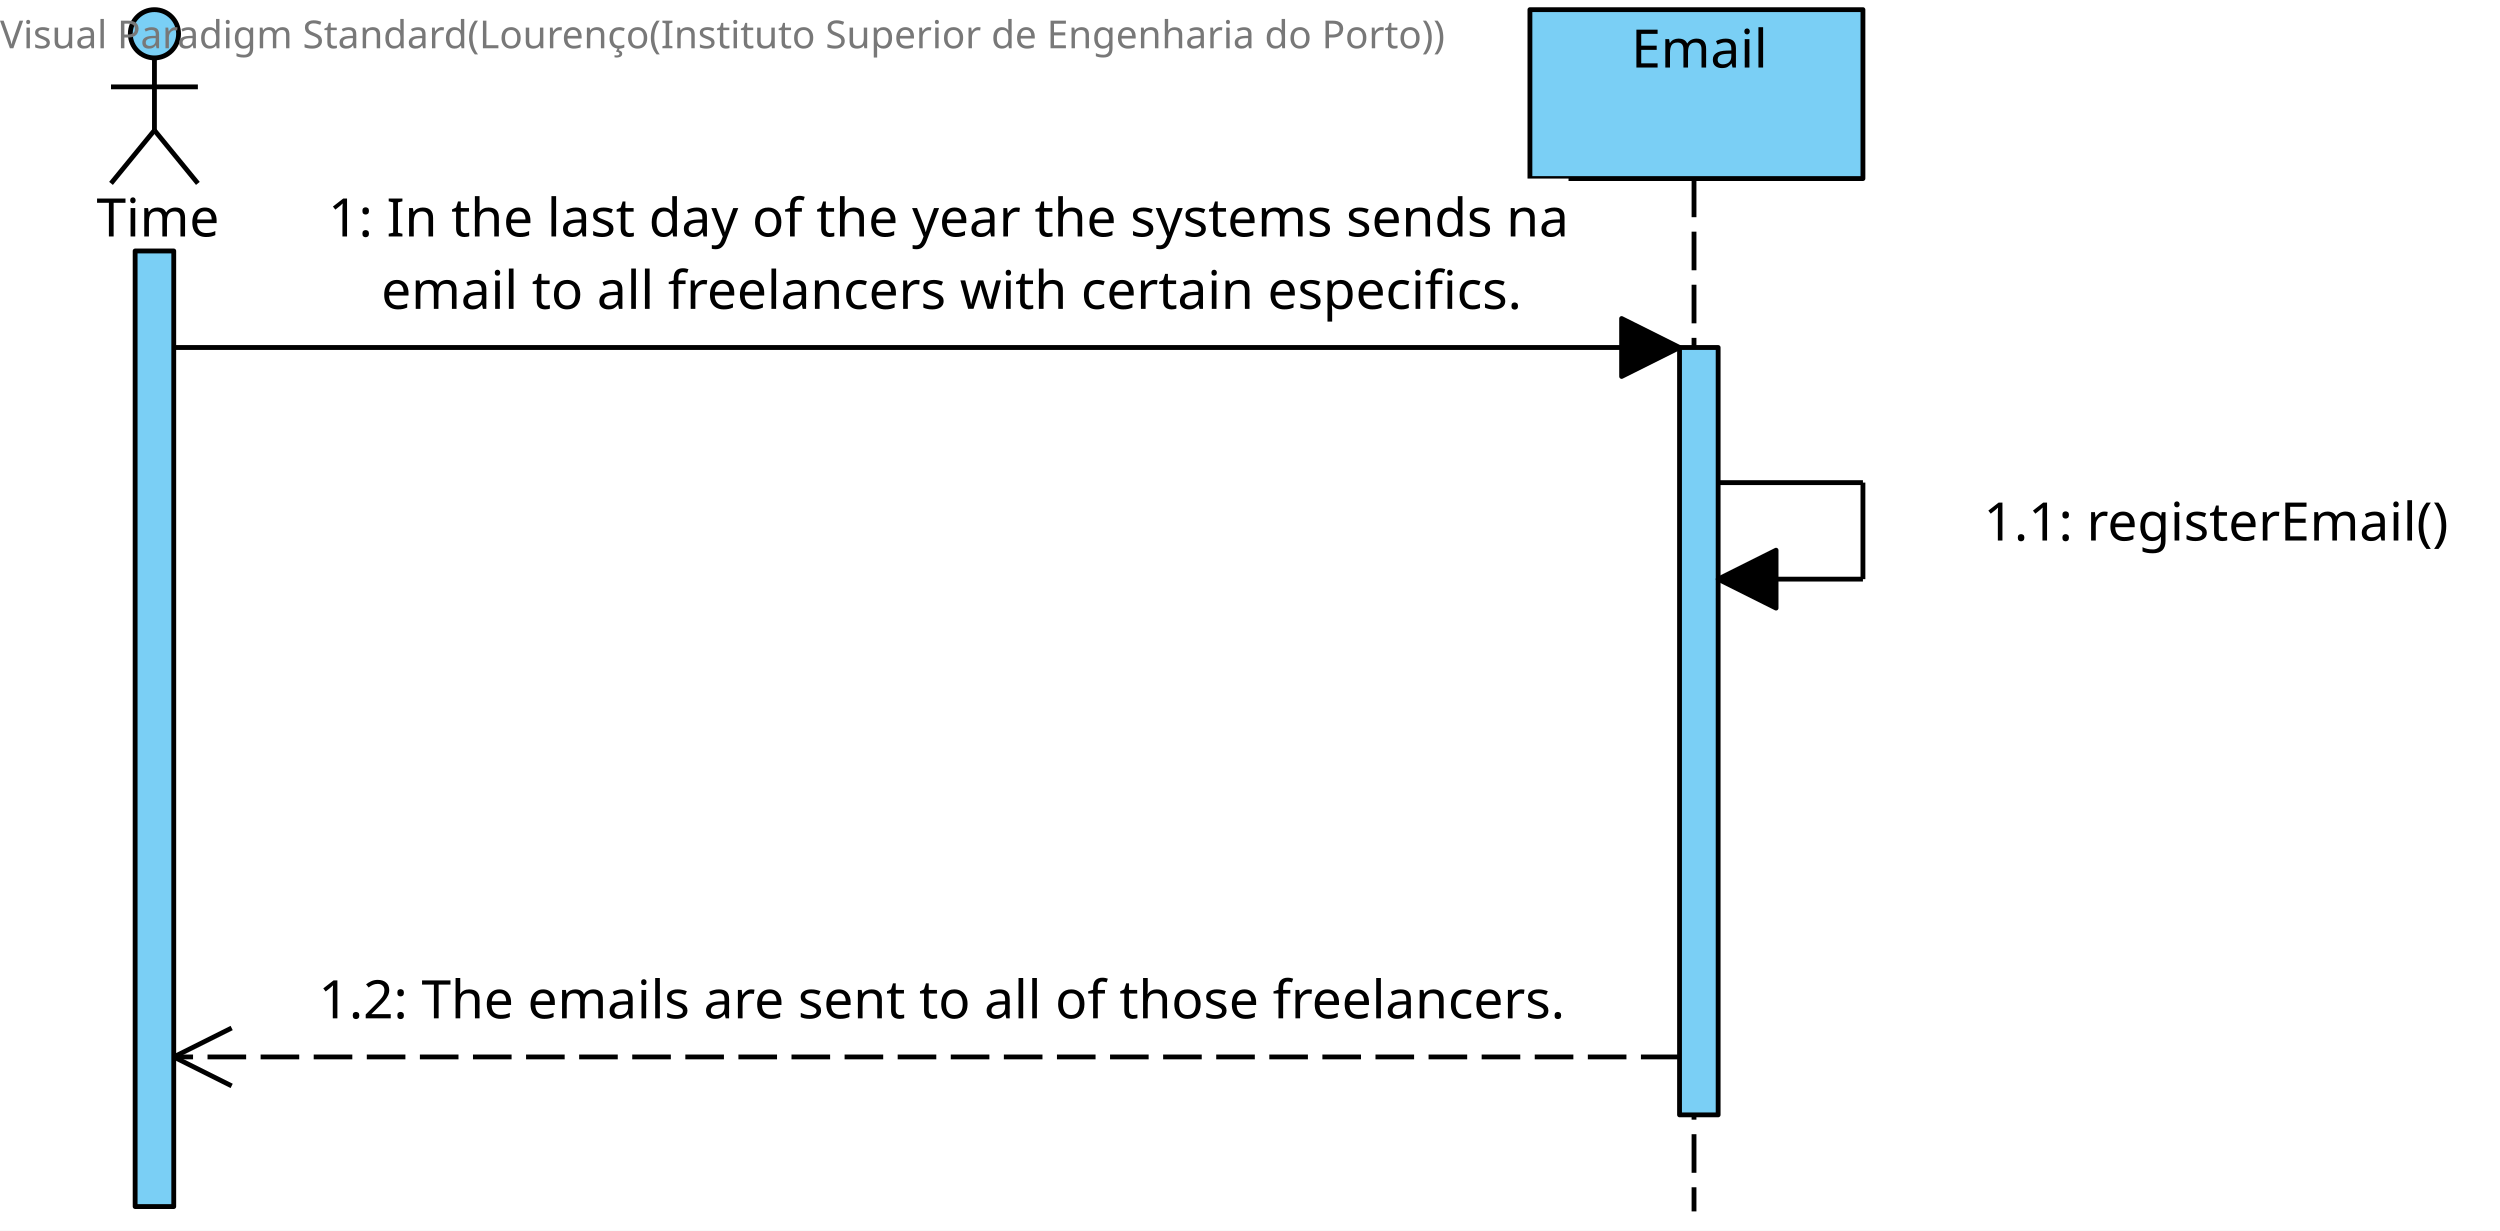
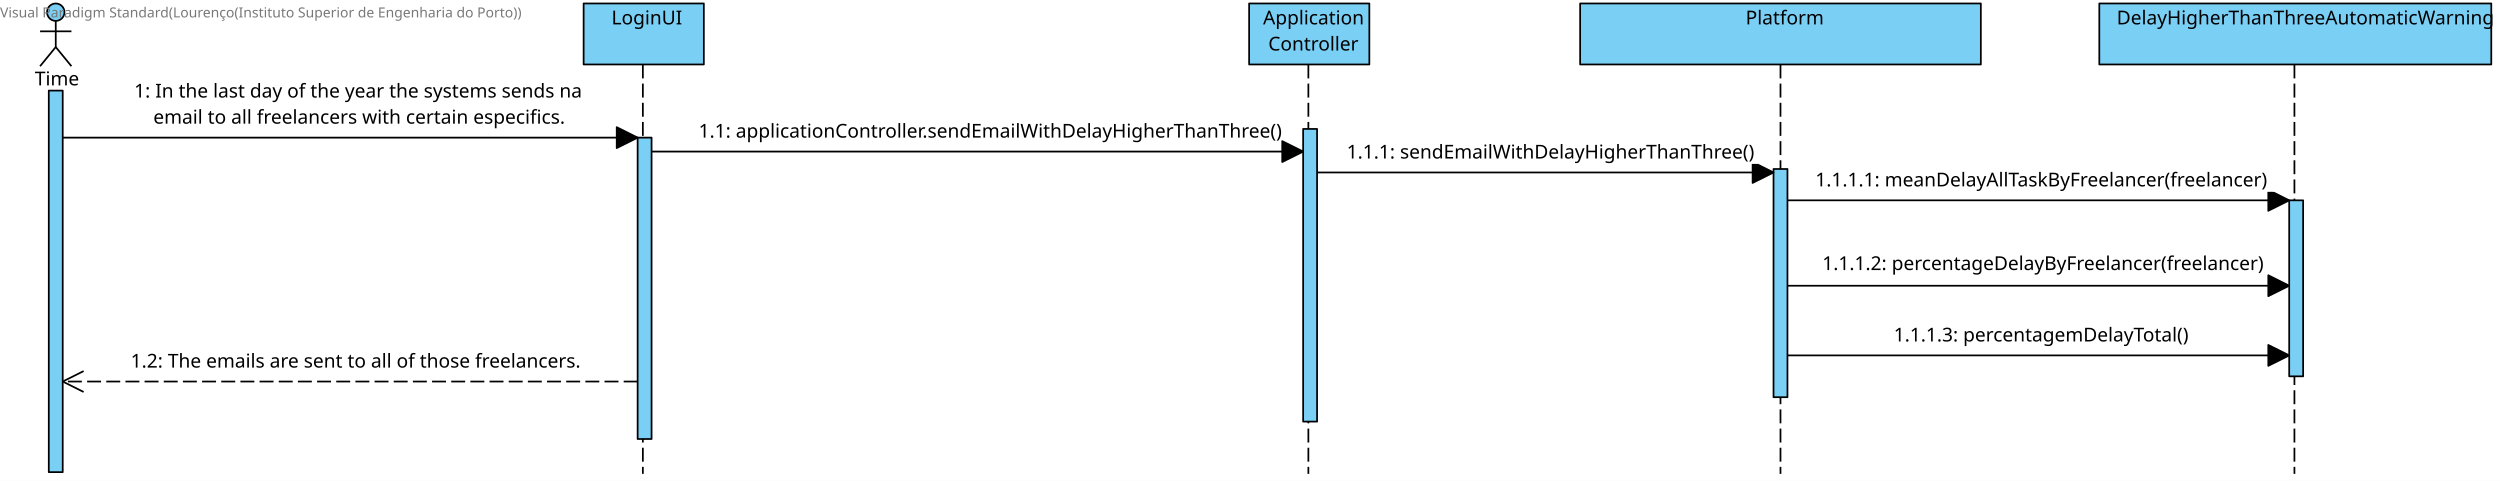
- <svg xmlns="http://www.w3.org/2000/svg" fill-opacity="0" color-rendering="auto" color-interpolation="auto" text-rendering="auto" stroke="rgb(0,0,0)" stroke-linecap="square" width="518" stroke-miterlimit="10" shape-rendering="auto" stroke-opacity="0" fill="rgb(0,0,0)" stroke-dasharray="none" font-weight="normal" stroke-width="1" height="255" font-family="'Dialog'" font-style="normal" stroke-linejoin="miter" font-size="12px" stroke-dashoffset="0" image-rendering="auto">
+ <svg xmlns="http://www.w3.org/2000/svg" fill-opacity="0" color-rendering="auto" color-interpolation="auto" text-rendering="auto" stroke="rgb(0,0,0)" stroke-linecap="square" width="1435" stroke-miterlimit="10" shape-rendering="auto" stroke-opacity="0" fill="rgb(0,0,0)" stroke-dasharray="none" font-weight="normal" stroke-width="1" height="276" font-family="'Dialog'" font-style="normal" stroke-linejoin="miter" font-size="12px" stroke-dashoffset="0" image-rendering="auto">
  <defs id="genericDefs" />
  <g>
    <defs id="defs1">
      <clipPath clipPathUnits="userSpaceOnUse" id="clipPath1">
-         <path d="M-7 -7 L71 -7 L71 260 L-7 260 L-7 -7 Z" />
+         <path d="M-7 -7 L71 -7 L71 281 L-7 281 L-7 -7 Z" />
      </clipPath>
      <clipPath clipPathUnits="userSpaceOnUse" id="clipPath2">
-         <path d="M-7 -7 L81 -7 L81 260 L-7 260 L-7 -7 Z" />
+         <path d="M-7 -7 L81 -7 L81 281 L-7 281 L-7 -7 Z" />
      </clipPath>
      <clipPath clipPathUnits="userSpaceOnUse" id="clipPath3">
-         <path d="M-7 -7 L19 -7 L19 170 L-7 170 L-7 -7 Z" />
+         <path d="M-7 -7 L19 -7 L19 179 L-7 179 L-7 -7 Z" />
      </clipPath>
      <clipPath clipPathUnits="userSpaceOnUse" id="clipPath4">
+         <path d="M-7 -7 L242 -7 L242 281 L-7 281 L-7 -7 Z" />
+       </clipPath>
+       <clipPath clipPathUnits="userSpaceOnUse" id="clipPath5">
+         <path d="M-7 -7 L19 -7 L19 142 L-7 142 L-7 -7 Z" />
+       </clipPath>
+       <clipPath clipPathUnits="userSpaceOnUse" id="clipPath6">
+         <path d="M-7 -7 L237 -7 L237 281 L-7 281 L-7 -7 Z" />
+       </clipPath>
+       <clipPath clipPathUnits="userSpaceOnUse" id="clipPath7">
+         <path d="M-7 -7 L19 -7 L19 112 L-7 112 L-7 -7 Z" />
+       </clipPath>
+       <clipPath clipPathUnits="userSpaceOnUse" id="clipPath8">
+         <path d="M-7 -7 L19 -7 L19 184 L-7 184 L-7 -7 Z" />
+       </clipPath>
+       <clipPath clipPathUnits="userSpaceOnUse" id="clipPath9">
+         <path d="M-70 -15 L140 -15 L140 30 L-70 30 L-70 -15 Z" />
+       </clipPath>
+       <clipPath clipPathUnits="userSpaceOnUse" id="clipPath10">
+         <path d="M-226 -15 L452 -15 L452 30 L-226 30 L-226 -15 Z" />
+       </clipPath>
+       <clipPath clipPathUnits="userSpaceOnUse" id="clipPath11">
+         <path d="M-231 -15 L462 -15 L462 30 L-231 30 L-231 -15 Z" />
+       </clipPath>
+       <clipPath clipPathUnits="userSpaceOnUse" id="clipPath12">
        <path d="M-45 -15 L90 -15 L90 30 L-45 30 L-45 -15 Z" />
      </clipPath>
-       <clipPath clipPathUnits="userSpaceOnUse" id="clipPath5">
-         <path d="M-70 -15 L140 -15 L140 30 L-70 30 L-70 -15 Z" />
-       </clipPath>
-       <clipPath clipPathUnits="userSpaceOnUse" id="clipPath6">
-         <path d="M0 0 L416 0 L416 104 L0 104 L0 0 Z" />
-       </clipPath>
-       <clipPath clipPathUnits="userSpaceOnUse" id="clipPath7">
-         <path d="M69 15 L69 30 L24 30 L24 15 ZM339 15 L339 45 L73 45 L73 15 ZM0 0 L0 104 L416 104 L416 93 L415 93 L415 78 L416 78 L416 0 Z" />
-       </clipPath>
-       <clipPath clipPathUnits="userSpaceOnUse" id="clipPath8">
-         <path d="M339 30 L339 45 L71 45 L71 30 ZM0 0 L0 104 L416 104 L416 0 Z" />
-       </clipPath>
-       <clipPath clipPathUnits="userSpaceOnUse" id="clipPath9">
-         <path d="M0 0 L134 0 L134 124 L0 124 L0 0 Z" />
-       </clipPath>
-       <clipPath clipPathUnits="userSpaceOnUse" id="clipPath10">
-         <path d="M19 0 L19 17 L0 17 L0 124 L134 124 L134 65 L95 65 L95 50 L134 50 L134 0 Z" />
-       </clipPath>
-       <clipPath clipPathUnits="userSpaceOnUse" id="clipPath11">
-         <path d="M-113 -15 L226 -15 L226 30 L-113 30 L-113 -15 Z" />
-       </clipPath>
-       <clipPath clipPathUnits="userSpaceOnUse" id="clipPath12">
+       <clipPath clipPathUnits="userSpaceOnUse" id="clipPath13">
+         <path d="M-70 -30 L140 -30 L140 60 L-70 60 L-70 -30 Z" />
+       </clipPath>
+       <clipPath clipPathUnits="userSpaceOnUse" id="clipPath14">
+         <path d="M0 0 L434 0 L434 104 L0 104 L0 0 Z" />
+       </clipPath>
+       <clipPath clipPathUnits="userSpaceOnUse" id="clipPath15">
+         <path d="M69 8 L69 23 L24 23 L24 8 ZM348 15 L348 45 L82 45 L82 15 ZM0 0 L0 104 L434 104 L434 53 L405 53 L405 38 L434 38 L434 0 Z" />
+       </clipPath>
+       <clipPath clipPathUnits="userSpaceOnUse" id="clipPath16">
+         <path d="M348 30 L348 45 L80 45 L80 30 ZM0 0 L0 104 L434 104 L434 0 Z" />
+       </clipPath>
+       <clipPath clipPathUnits="userSpaceOnUse" id="clipPath17">
+         <path d="M0 0 L366 0 L366 104 L0 104 L0 0 Z" />
+       </clipPath>
+       <clipPath clipPathUnits="userSpaceOnUse" id="clipPath18">
+         <path d="M303 30 L303 45 L57 45 L57 30 ZM0 0 L0 18 L25 18 L25 33 L0 33 L0 104 L330 104 L330 94 L366 94 L366 61 L327 61 L327 46 L366 46 L366 0 Z" />
+       </clipPath>
+       <clipPath clipPathUnits="userSpaceOnUse" id="clipPath19">
+         <path d="M0 0 L392 0 L392 104 L0 104 L0 0 Z" />
+       </clipPath>
+       <clipPath clipPathUnits="userSpaceOnUse" id="clipPath20">
+         <path d="M331 30 L331 45 L57 45 L57 30 ZM325 78 L325 93 L60 93 L60 78 ZM0 0 L0 14 L33 14 L33 29 L0 29 L0 104 L392 104 L392 0 Z" />
+       </clipPath>
+       <clipPath clipPathUnits="userSpaceOnUse" id="clipPath21">
+         <path d="M325 29 L325 44 L60 44 L60 29 ZM285 70 L285 85 L101 85 L101 70 ZM0 0 L0 104 L392 104 L392 0 Z" />
+       </clipPath>
+       <clipPath clipPathUnits="userSpaceOnUse" id="clipPath22">
+         <path d="M285 30 L285 45 L101 45 L101 30 ZM0 0 L0 104 L392 104 L392 0 L325 0 L325 4 L60 4 L60 0 Z" />
+       </clipPath>
+       <clipPath clipPathUnits="userSpaceOnUse" id="clipPath23">
+         <path d="M0 0 L478 0 L478 104 L0 104 L0 0 Z" />
+       </clipPath>
+       <clipPath clipPathUnits="userSpaceOnUse" id="clipPath24">
+         <path d="M407 30 L407 45 L67 45 L67 30 ZM0 0 L0 7 L10 7 L10 37 L0 37 L0 104 L478 104 L478 57 L439 57 L439 42 L478 42 L478 0 Z" />
+       </clipPath>
+       <clipPath clipPathUnits="userSpaceOnUse" id="clipPath25">
+         <path d="M-340 -15 L680 -15 L680 30 L-340 30 L-340 -15 Z" />
+       </clipPath>
+       <clipPath clipPathUnits="userSpaceOnUse" id="clipPath26">
+         <path d="M-184 -15 L368 -15 L368 30 L-184 30 L-184 -15 Z" />
+       </clipPath>
+       <clipPath clipPathUnits="userSpaceOnUse" id="clipPath27">
+         <path d="M-265 -15 L530 -15 L530 30 L-265 30 L-265 -15 Z" />
+       </clipPath>
+       <clipPath clipPathUnits="userSpaceOnUse" id="clipPath28">
+         <path d="M-274 -15 L548 -15 L548 30 L-274 30 L-274 -15 Z" />
+       </clipPath>
+       <clipPath clipPathUnits="userSpaceOnUse" id="clipPath29">
+         <path d="M-246 -15 L492 -15 L492 30 L-246 30 L-246 -15 Z" />
+       </clipPath>
+       <clipPath clipPathUnits="userSpaceOnUse" id="clipPath30">
        <path d="M-268 -15 L536 -15 L536 30 L-268 30 L-268 -15 Z" />
      </clipPath>
-       <clipPath clipPathUnits="userSpaceOnUse" id="clipPath13">
+       <clipPath clipPathUnits="userSpaceOnUse" id="clipPath31">
        <path d="M-266 -30 L532 -30 L532 60 L-266 60 L-266 -30 Z" />
      </clipPath>
    </defs>
    <g fill="white" text-rendering="geometricPrecision" fill-opacity="1" stroke-opacity="1" stroke="white">
-       <rect x="0" width="518" height="255" y="0" stroke="none" />
+       <rect x="0" width="1435" height="276" y="0" stroke="none" />
    </g>
    <g font-size="11px" transform="translate(2,2)" fill-opacity="1" fill="rgb(122,207,245)" text-rendering="geometricPrecision" image-rendering="optimizeQuality" font-family="sans-serif" stroke="rgb(122,207,245)" stroke-opacity="1">
      <circle r="5" clip-path="url(#clipPath1)" cx="30" cy="5" stroke="none" />
-       <rect x="26" width="8" height="198" y="50" clip-path="url(#clipPath1)" stroke="none" />
+       <rect x="26" width="8" height="219" y="50" clip-path="url(#clipPath1)" stroke="none" />
    </g>
    <g stroke-linecap="butt" font-size="11px" transform="translate(2,2)" fill-opacity="1" fill="black" text-rendering="geometricPrecision" image-rendering="optimizeQuality" font-family="sans-serif" stroke-linejoin="round" stroke="black" stroke-opacity="1" stroke-miterlimit="0">
      <circle fill="none" r="5" clip-path="url(#clipPath1)" cx="30" cy="5" />
-       <rect fill="none" x="26" width="8" height="198" y="50" clip-path="url(#clipPath1)" />
+       <rect fill="none" x="26" width="8" height="219" y="50" clip-path="url(#clipPath1)" />
      <line y2="25" fill="none" x1="30" clip-path="url(#clipPath1)" x2="30" y1="10" />
      <line y2="36" fill="none" x1="30" clip-path="url(#clipPath1)" x2="21" y1="25" />
      <line y2="36" fill="none" x1="30" clip-path="url(#clipPath1)" x2="39" y1="25" />
      <line y2="16" fill="none" x1="21" clip-path="url(#clipPath1)" x2="39" y1="16" />
    </g>
-     <g font-size="11px" transform="translate(317,2)" fill-opacity="1" fill="rgb(122,207,245)" text-rendering="geometricPrecision" image-rendering="optimizeQuality" font-family="sans-serif" stroke="rgb(122,207,245)" stroke-opacity="1">
+     <g font-size="11px" transform="translate(717,2)" fill-opacity="1" fill="rgb(122,207,245)" text-rendering="geometricPrecision" image-rendering="optimizeQuality" font-family="sans-serif" stroke="rgb(122,207,245)" stroke-opacity="1">
      <rect x="0" width="69" height="35" y="0" clip-path="url(#clipPath2)" stroke="none" />
    </g>
-     <g stroke-linecap="butt" font-size="11px" transform="translate(317,2)" fill-opacity="1" fill="black" text-rendering="geometricPrecision" image-rendering="optimizeQuality" font-family="sans-serif" stroke-linejoin="round" stroke="black" stroke-opacity="1" stroke-miterlimit="0">
+     <g stroke-linecap="butt" font-size="11px" transform="translate(717,2)" fill-opacity="1" fill="black" text-rendering="geometricPrecision" image-rendering="optimizeQuality" font-family="sans-serif" stroke-linejoin="round" stroke="black" stroke-opacity="1" stroke-miterlimit="0">
      <rect fill="none" x="0" width="69" height="35" y="0" clip-path="url(#clipPath2)" />
-       <line clip-path="url(#clipPath2)" fill="none" x1="34" x2="34" y1="35" y2="249" stroke-linejoin="bevel" stroke-dasharray="8,3" />
-     </g>
-     <g font-size="11px" transform="translate(348,72)" fill-opacity="1" fill="rgb(122,207,245)" text-rendering="geometricPrecision" image-rendering="optimizeQuality" font-family="sans-serif" stroke="rgb(122,207,245)" stroke-opacity="1">
-       <rect x="0" width="8" height="159" y="0" clip-path="url(#clipPath3)" stroke="none" />
-     </g>
-     <g stroke-linecap="butt" font-size="11px" transform="translate(348,72)" fill-opacity="1" fill="black" text-rendering="geometricPrecision" image-rendering="optimizeQuality" font-family="sans-serif" stroke-linejoin="round" stroke="black" stroke-opacity="1" stroke-miterlimit="0">
-       <rect fill="none" x="0" width="8" height="159" y="0" clip-path="url(#clipPath3)" />
+       <line clip-path="url(#clipPath2)" fill="none" x1="34" x2="34" y1="35" y2="270" stroke-linejoin="bevel" stroke-dasharray="8,3" />
+     </g>
+     <g font-size="11px" transform="translate(748,74)" fill-opacity="1" fill="rgb(122,207,245)" text-rendering="geometricPrecision" image-rendering="optimizeQuality" font-family="sans-serif" stroke="rgb(122,207,245)" stroke-opacity="1">
+       <rect x="0" width="8" height="168" y="0" clip-path="url(#clipPath3)" stroke="none" />
+     </g>
+     <g stroke-linecap="butt" font-size="11px" transform="translate(748,74)" fill-opacity="1" fill="black" text-rendering="geometricPrecision" image-rendering="optimizeQuality" font-family="sans-serif" stroke-linejoin="round" stroke="black" stroke-opacity="1" stroke-miterlimit="0">
+       <rect fill="none" x="0" width="8" height="168" y="0" clip-path="url(#clipPath3)" />
+     </g>
+     <g font-size="11px" transform="translate(907,2)" fill-opacity="1" fill="rgb(122,207,245)" text-rendering="geometricPrecision" image-rendering="optimizeQuality" font-family="sans-serif" stroke="rgb(122,207,245)" stroke-opacity="1">
+       <rect x="0" width="230" height="35" y="0" clip-path="url(#clipPath4)" stroke="none" />
+     </g>
+     <g stroke-linecap="butt" font-size="11px" transform="translate(907,2)" fill-opacity="1" fill="black" text-rendering="geometricPrecision" image-rendering="optimizeQuality" font-family="sans-serif" stroke-linejoin="round" stroke="black" stroke-opacity="1" stroke-miterlimit="0">
+       <rect fill="none" x="0" width="230" height="35" y="0" clip-path="url(#clipPath4)" />
+       <line clip-path="url(#clipPath4)" fill="none" x1="115" x2="115" y1="35" y2="270" stroke-linejoin="bevel" stroke-dasharray="8,3" />
+     </g>
+     <g font-size="11px" transform="translate(1018,97)" fill-opacity="1" fill="rgb(122,207,245)" text-rendering="geometricPrecision" image-rendering="optimizeQuality" font-family="sans-serif" stroke="rgb(122,207,245)" stroke-opacity="1">
+       <rect x="0" width="8" height="131" y="0" clip-path="url(#clipPath5)" stroke="none" />
+     </g>
+     <g stroke-linecap="butt" font-size="11px" transform="translate(1018,97)" fill-opacity="1" fill="black" text-rendering="geometricPrecision" image-rendering="optimizeQuality" font-family="sans-serif" stroke-linejoin="round" stroke="black" stroke-opacity="1" stroke-miterlimit="0">
+       <rect fill="none" x="0" width="8" height="131" y="0" clip-path="url(#clipPath5)" />
+     </g>
+     <g font-size="11px" transform="translate(1205,2)" fill-opacity="1" fill="rgb(122,207,245)" text-rendering="geometricPrecision" image-rendering="optimizeQuality" font-family="sans-serif" stroke="rgb(122,207,245)" stroke-opacity="1">
+       <rect x="0" width="225" height="35" y="0" clip-path="url(#clipPath6)" stroke="none" />
+     </g>
+     <g stroke-linecap="butt" font-size="11px" transform="translate(1205,2)" fill-opacity="1" fill="black" text-rendering="geometricPrecision" image-rendering="optimizeQuality" font-family="sans-serif" stroke-linejoin="round" stroke="black" stroke-opacity="1" stroke-miterlimit="0">
+       <rect fill="none" x="0" width="225" height="35" y="0" clip-path="url(#clipPath6)" />
+       <line clip-path="url(#clipPath6)" fill="none" x1="112" x2="112" y1="35" y2="270" stroke-linejoin="bevel" stroke-dasharray="8,3" />
+     </g>
+     <g font-size="11px" transform="translate(1314,115)" fill-opacity="1" fill="rgb(122,207,245)" text-rendering="geometricPrecision" image-rendering="optimizeQuality" font-family="sans-serif" stroke="rgb(122,207,245)" stroke-opacity="1">
+       <rect x="0" width="8" height="101" y="0" clip-path="url(#clipPath7)" stroke="none" />
+     </g>
+     <g stroke-linecap="butt" font-size="11px" transform="translate(1314,115)" fill-opacity="1" fill="black" text-rendering="geometricPrecision" image-rendering="optimizeQuality" font-family="sans-serif" stroke-linejoin="round" stroke="black" stroke-opacity="1" stroke-miterlimit="0">
+       <rect fill="none" x="0" width="8" height="101" y="0" clip-path="url(#clipPath7)" />
+     </g>
+     <g font-size="11px" transform="translate(335,2)" fill-opacity="1" fill="rgb(122,207,245)" text-rendering="geometricPrecision" image-rendering="optimizeQuality" font-family="sans-serif" stroke="rgb(122,207,245)" stroke-opacity="1">
+       <rect x="0" width="69" height="35" y="0" clip-path="url(#clipPath2)" stroke="none" />
+     </g>
+     <g stroke-linecap="butt" font-size="11px" transform="translate(335,2)" fill-opacity="1" fill="black" text-rendering="geometricPrecision" image-rendering="optimizeQuality" font-family="sans-serif" stroke-linejoin="round" stroke="black" stroke-opacity="1" stroke-miterlimit="0">
+       <rect fill="none" x="0" width="69" height="35" y="0" clip-path="url(#clipPath2)" />
+       <line clip-path="url(#clipPath2)" fill="none" x1="34" x2="34" y1="35" y2="270" stroke-linejoin="bevel" stroke-dasharray="8,3" />
+     </g>
+     <g font-size="11px" transform="translate(366,79)" fill-opacity="1" fill="rgb(122,207,245)" text-rendering="geometricPrecision" image-rendering="optimizeQuality" font-family="sans-serif" stroke="rgb(122,207,245)" stroke-opacity="1">
+       <rect x="0" width="8" height="173" y="0" clip-path="url(#clipPath8)" stroke="none" />
+     </g>
+     <g stroke-linecap="butt" font-size="11px" transform="translate(366,79)" fill-opacity="1" fill="black" text-rendering="geometricPrecision" image-rendering="optimizeQuality" font-family="sans-serif" stroke-linejoin="round" stroke="black" stroke-opacity="1" stroke-miterlimit="0">
+       <rect fill="none" x="0" width="8" height="173" y="0" clip-path="url(#clipPath8)" />
+     </g>
+     <g font-size="11px" transform="translate(335,2)" fill-opacity="1" fill="black" text-rendering="geometricPrecision" image-rendering="optimizeQuality" font-family="sans-serif" stroke="black" stroke-opacity="1">
+       <text x="16" xml:space="preserve" y="12" clip-path="url(#clipPath9)" stroke="none">LoginUI</text>
+     </g>
+     <g font-size="11px" transform="translate(1205,2)" fill-opacity="1" fill="black" text-rendering="geometricPrecision" image-rendering="optimizeQuality" font-family="sans-serif" stroke="black" stroke-opacity="1">
+       <text x="10" xml:space="preserve" y="12" clip-path="url(#clipPath10)" stroke="none">DelayHigherThanThreeAutomaticWarning</text>
+     </g>
+     <g font-size="11px" transform="translate(907,2)" fill-opacity="1" fill="black" text-rendering="geometricPrecision" image-rendering="optimizeQuality" font-family="sans-serif" stroke="black" stroke-opacity="1">
+       <text x="95" xml:space="preserve" y="12" clip-path="url(#clipPath11)" stroke="none">Platform</text>
    </g>
    <g font-size="11px" transform="translate(10,37)" fill-opacity="1" fill="black" text-rendering="geometricPrecision" image-rendering="optimizeQuality" font-family="sans-serif" stroke="black" stroke-opacity="1">
-       <text x="10" xml:space="preserve" y="12" clip-path="url(#clipPath4)" stroke="none">Time</text>
-     </g>
-     <g font-size="11px" transform="translate(317,2)" fill-opacity="1" fill="black" text-rendering="geometricPrecision" image-rendering="optimizeQuality" font-family="sans-serif" stroke="black" stroke-opacity="1">
-       <text x="21" xml:space="preserve" y="12" clip-path="url(#clipPath5)" stroke="none">Email</text>
-     </g>
-     <g stroke-linecap="butt" font-size="11px" transform="translate(-14,22)" fill-opacity="1" fill="black" text-rendering="geometricPrecision" image-rendering="optimizeQuality" font-family="sans-serif" stroke-linejoin="round" stroke="black" stroke-opacity="1">
-       <line y2="50" fill="none" x1="50" clip-path="url(#clipPath7)" x2="362" y1="50" />
-       <polygon points=" 362 50 350 44 350 56" clip-path="url(#clipPath7)" stroke="none" />
-       <polygon fill="none" points=" 362 50 350 44 350 56" clip-path="url(#clipPath7)" />
+       <text x="10" xml:space="preserve" y="12" clip-path="url(#clipPath12)" stroke="none">Time</text>
+     </g>
+     <g font-size="11px" transform="translate(717,2)" fill-opacity="1" fill="black" text-rendering="geometricPrecision" image-rendering="optimizeQuality" font-family="sans-serif" stroke="black" stroke-opacity="1">
+       <text x="8" xml:space="preserve" y="12" clip-path="url(#clipPath13)" stroke="none">Application</text>
+       <text x="11" xml:space="preserve" y="27" clip-path="url(#clipPath13)" stroke="none">Controller</text>
+     </g>
+     <g stroke-linecap="butt" font-size="11px" transform="translate(-14,29)" fill-opacity="1" fill="black" text-rendering="geometricPrecision" image-rendering="optimizeQuality" font-family="sans-serif" stroke-linejoin="round" stroke="black" stroke-opacity="1">
+       <line y2="50" fill="none" x1="50" clip-path="url(#clipPath15)" x2="380" y1="50" />
+       <polygon points=" 380 50 368 44 368 56" clip-path="url(#clipPath15)" stroke="none" />
+       <polygon fill="none" points=" 380 50 368 44 368 56" clip-path="url(#clipPath15)" />
    </g>
    <g fill-opacity="1" text-rendering="geometricPrecision" stroke="black" stroke-linecap="butt" transform="translate(-14,169)" stroke-miterlimit="0" stroke-opacity="1" fill="black" stroke-dasharray="8,3" font-family="sans-serif" stroke-linejoin="round" font-size="11px" image-rendering="optimizeQuality">
-       <line y2="50" fill="none" x1="362" clip-path="url(#clipPath8)" x2="50" y1="50" />
-       <line clip-path="url(#clipPath8)" fill="none" x1="50" x2="62" y1="50" y2="56" stroke-dasharray="none" stroke-miterlimit="10" />
-       <line clip-path="url(#clipPath8)" fill="none" x1="50" x2="62" y1="50" y2="44" stroke-dasharray="none" stroke-miterlimit="10" />
-     </g>
-     <g stroke-linecap="butt" font-size="11px" transform="translate(306,50)" fill-opacity="1" fill="black" text-rendering="geometricPrecision" image-rendering="optimizeQuality" font-family="sans-serif" stroke-linejoin="round" stroke="black" stroke-opacity="1">
-       <line y2="50" fill="none" x1="50" clip-path="url(#clipPath10)" x2="80" y1="50" />
-       <line y2="70" fill="none" x1="80" clip-path="url(#clipPath10)" x2="80" y1="50" />
-       <line y2="70" fill="none" x1="80" clip-path="url(#clipPath10)" x2="50" y1="70" />
-       <polygon points=" 50 70 62 76 62 64" clip-path="url(#clipPath10)" stroke="none" />
-       <polygon fill="none" points=" 50 70 62 76 62 64" clip-path="url(#clipPath10)" />
-     </g>
-     <g font-size="11px" transform="translate(401,100)" fill-opacity="1" fill="white" text-rendering="geometricPrecision" image-rendering="optimizeQuality" font-family="sans-serif" stroke="white" stroke-opacity="1">
-       <rect x="0" width="113" height="15" y="0" clip-path="url(#clipPath11)" stroke="none" />
-       <text fill="black" x="10" xml:space="preserve" y="12" clip-path="url(#clipPath11)" stroke="none">1.1: registerEmail()</text>
-     </g>
-     <g font-size="11px" transform="translate(57,199)" fill-opacity="1" fill="white" text-rendering="geometricPrecision" image-rendering="optimizeQuality" font-family="sans-serif" stroke="white" stroke-opacity="1">
-       <rect x="0" width="268" height="15" y="0" clip-path="url(#clipPath12)" stroke="none" />
-       <text fill="black" x="9" xml:space="preserve" y="12" clip-path="url(#clipPath12)" stroke="none">1.2: The emails are sent to all of those freelancers.</text>
-     </g>
-     <g font-size="11px" transform="translate(59,37)" fill-opacity="1" fill="white" text-rendering="geometricPrecision" image-rendering="optimizeQuality" font-family="sans-serif" stroke="white" stroke-opacity="1">
-       <rect x="0" width="266" height="30" y="0" clip-path="url(#clipPath13)" stroke="none" />
-       <text fill="black" x="9" xml:space="preserve" y="12" clip-path="url(#clipPath13)" stroke="none">1: In the last day of the year the systems sends na</text>
-       <text fill="black" x="20" xml:space="preserve" y="27" clip-path="url(#clipPath13)" stroke="none">email to all freelancers with certain especifics.</text>
+       <line y2="50" fill="none" x1="380" clip-path="url(#clipPath16)" x2="50" y1="50" />
+       <line clip-path="url(#clipPath16)" fill="none" x1="50" x2="62" y1="50" y2="56" stroke-dasharray="none" stroke-miterlimit="10" />
+       <line clip-path="url(#clipPath16)" fill="none" x1="50" x2="62" y1="50" y2="44" stroke-dasharray="none" stroke-miterlimit="10" />
+     </g>
+     <g stroke-linecap="butt" font-size="11px" transform="translate(706,49)" fill-opacity="1" fill="black" text-rendering="geometricPrecision" image-rendering="optimizeQuality" font-family="sans-serif" stroke-linejoin="round" stroke="black" stroke-opacity="1">
+       <line y2="50" fill="none" x1="50" clip-path="url(#clipPath18)" x2="312" y1="50" />
+       <polygon points=" 312 50 300 44 300 56" clip-path="url(#clipPath18)" stroke="none" />
+       <polygon fill="none" points=" 312 50 300 44 300 56" clip-path="url(#clipPath18)" />
+     </g>
+     <g stroke-linecap="butt" font-size="11px" transform="translate(976,65)" fill-opacity="1" fill="black" text-rendering="geometricPrecision" image-rendering="optimizeQuality" font-family="sans-serif" stroke-linejoin="round" stroke="black" stroke-opacity="1">
+       <line y2="50" fill="none" x1="50" clip-path="url(#clipPath20)" x2="338" y1="50" />
+       <polygon points=" 338 50 326 44 326 56" clip-path="url(#clipPath20)" stroke="none" />
+       <polygon fill="none" points=" 338 50 326 44 326 56" clip-path="url(#clipPath20)" />
+     </g>
+     <g stroke-linecap="butt" font-size="11px" transform="translate(976,114)" fill-opacity="1" fill="black" text-rendering="geometricPrecision" image-rendering="optimizeQuality" font-family="sans-serif" stroke-linejoin="round" stroke="black" stroke-opacity="1">
+       <line y2="50" fill="none" x1="50" clip-path="url(#clipPath21)" x2="338" y1="50" />
+       <polygon points=" 338 50 326 44 326 56" clip-path="url(#clipPath21)" stroke="none" />
+       <polygon fill="none" points=" 338 50 326 44 326 56" clip-path="url(#clipPath21)" />
+     </g>
+     <g stroke-linecap="butt" font-size="11px" transform="translate(976,154)" fill-opacity="1" fill="black" text-rendering="geometricPrecision" image-rendering="optimizeQuality" font-family="sans-serif" stroke-linejoin="round" stroke="black" stroke-opacity="1">
+       <line y2="50" fill="none" x1="50" clip-path="url(#clipPath22)" x2="338" y1="50" />
+       <polygon points=" 338 50 326 44 326 56" clip-path="url(#clipPath22)" stroke="none" />
+       <polygon fill="none" points=" 338 50 326 44 326 56" clip-path="url(#clipPath22)" />
+     </g>
+     <g stroke-linecap="butt" font-size="11px" transform="translate(324,37)" fill-opacity="1" fill="black" text-rendering="geometricPrecision" image-rendering="optimizeQuality" font-family="sans-serif" stroke-linejoin="round" stroke="black" stroke-opacity="1">
+       <line y2="50" fill="none" x1="50" clip-path="url(#clipPath24)" x2="424" y1="50" />
+       <polygon points=" 424 50 412 44 412 56" clip-path="url(#clipPath24)" stroke="none" />
+       <polygon fill="none" points=" 424 50 412 44 412 56" clip-path="url(#clipPath24)" />
+     </g>
+     <g font-size="11px" transform="translate(391,67)" fill-opacity="1" fill="white" text-rendering="geometricPrecision" image-rendering="optimizeQuality" font-family="sans-serif" stroke="white" stroke-opacity="1">
+       <rect x="0" width="340" height="15" y="0" clip-path="url(#clipPath25)" stroke="none" />
+       <text fill="black" x="10" xml:space="preserve" y="12" clip-path="url(#clipPath25)" stroke="none">1.1: applicationController.sendEmailWithDelayHigherThanThree()</text>
+     </g>
+     <g font-size="11px" transform="translate(1077,184)" fill-opacity="1" fill="white" text-rendering="geometricPrecision" image-rendering="optimizeQuality" font-family="sans-serif" stroke="white" stroke-opacity="1">
+       <rect x="0" width="184" height="15" y="0" clip-path="url(#clipPath26)" stroke="none" />
+       <text fill="black" x="10" xml:space="preserve" y="12" clip-path="url(#clipPath26)" stroke="none">1.1.1.3: percentagemDelayTotal()</text>
+     </g>
+     <g font-size="11px" transform="translate(1036,143)" fill-opacity="1" fill="white" text-rendering="geometricPrecision" image-rendering="optimizeQuality" font-family="sans-serif" stroke="white" stroke-opacity="1">
+       <rect x="0" width="265" height="15" y="0" clip-path="url(#clipPath27)" stroke="none" />
+       <text fill="black" x="10" xml:space="preserve" y="12" clip-path="url(#clipPath27)" stroke="none">1.1.1.2: percentageDelayByFreelancer(freelancer)</text>
+     </g>
+     <g font-size="11px" transform="translate(1033,95)" fill-opacity="1" fill="white" text-rendering="geometricPrecision" image-rendering="optimizeQuality" font-family="sans-serif" stroke="white" stroke-opacity="1">
+       <rect x="0" width="274" height="15" y="0" clip-path="url(#clipPath28)" stroke="none" />
+       <text fill="black" x="9" xml:space="preserve" y="12" clip-path="url(#clipPath28)" stroke="none">1.1.1.1: meanDelayAllTaskByFreelancer(freelancer)</text>
+     </g>
+     <g font-size="11px" transform="translate(763,79)" fill-opacity="1" fill="white" text-rendering="geometricPrecision" image-rendering="optimizeQuality" font-family="sans-serif" stroke="white" stroke-opacity="1">
+       <rect x="0" width="246" height="15" y="0" clip-path="url(#clipPath29)" stroke="none" />
+       <text fill="black" x="10" xml:space="preserve" y="12" clip-path="url(#clipPath29)" stroke="none">1.1.1: sendEmailWithDelayHigherThanThree()</text>
+     </g>
+     <g font-size="11px" transform="translate(66,199)" fill-opacity="1" fill="white" text-rendering="geometricPrecision" image-rendering="optimizeQuality" font-family="sans-serif" stroke="white" stroke-opacity="1">
+       <rect x="0" width="268" height="15" y="0" clip-path="url(#clipPath30)" stroke="none" />
+       <text fill="black" x="9" xml:space="preserve" y="12" clip-path="url(#clipPath30)" stroke="none">1.2: The emails are sent to all of those freelancers.</text>
+     </g>
+     <g font-size="11px" transform="translate(68,44)" fill-opacity="1" fill="white" text-rendering="geometricPrecision" image-rendering="optimizeQuality" font-family="sans-serif" stroke="white" stroke-opacity="1">
+       <rect x="0" width="266" height="30" y="0" clip-path="url(#clipPath31)" stroke="none" />
+       <text fill="black" x="9" xml:space="preserve" y="12" clip-path="url(#clipPath31)" stroke="none">1: In the last day of the year the systems sends na</text>
+       <text fill="black" x="20" xml:space="preserve" y="27" clip-path="url(#clipPath31)" stroke="none">email to all freelancers with certain especifics.</text>
    </g>
    <g font-size="8px" fill-opacity="1" fill="rgb(120,120,120)" text-rendering="geometricPrecision" image-rendering="optimizeQuality" stroke="rgb(120,120,120)" stroke-opacity="1">
      <text x="0" xml:space="preserve" y="10" stroke="none">Visual Paradigm Standard(Lourenço(Instituto Superior de Engenharia do Porto))</text>
    </g>
  </g>
</svg>
